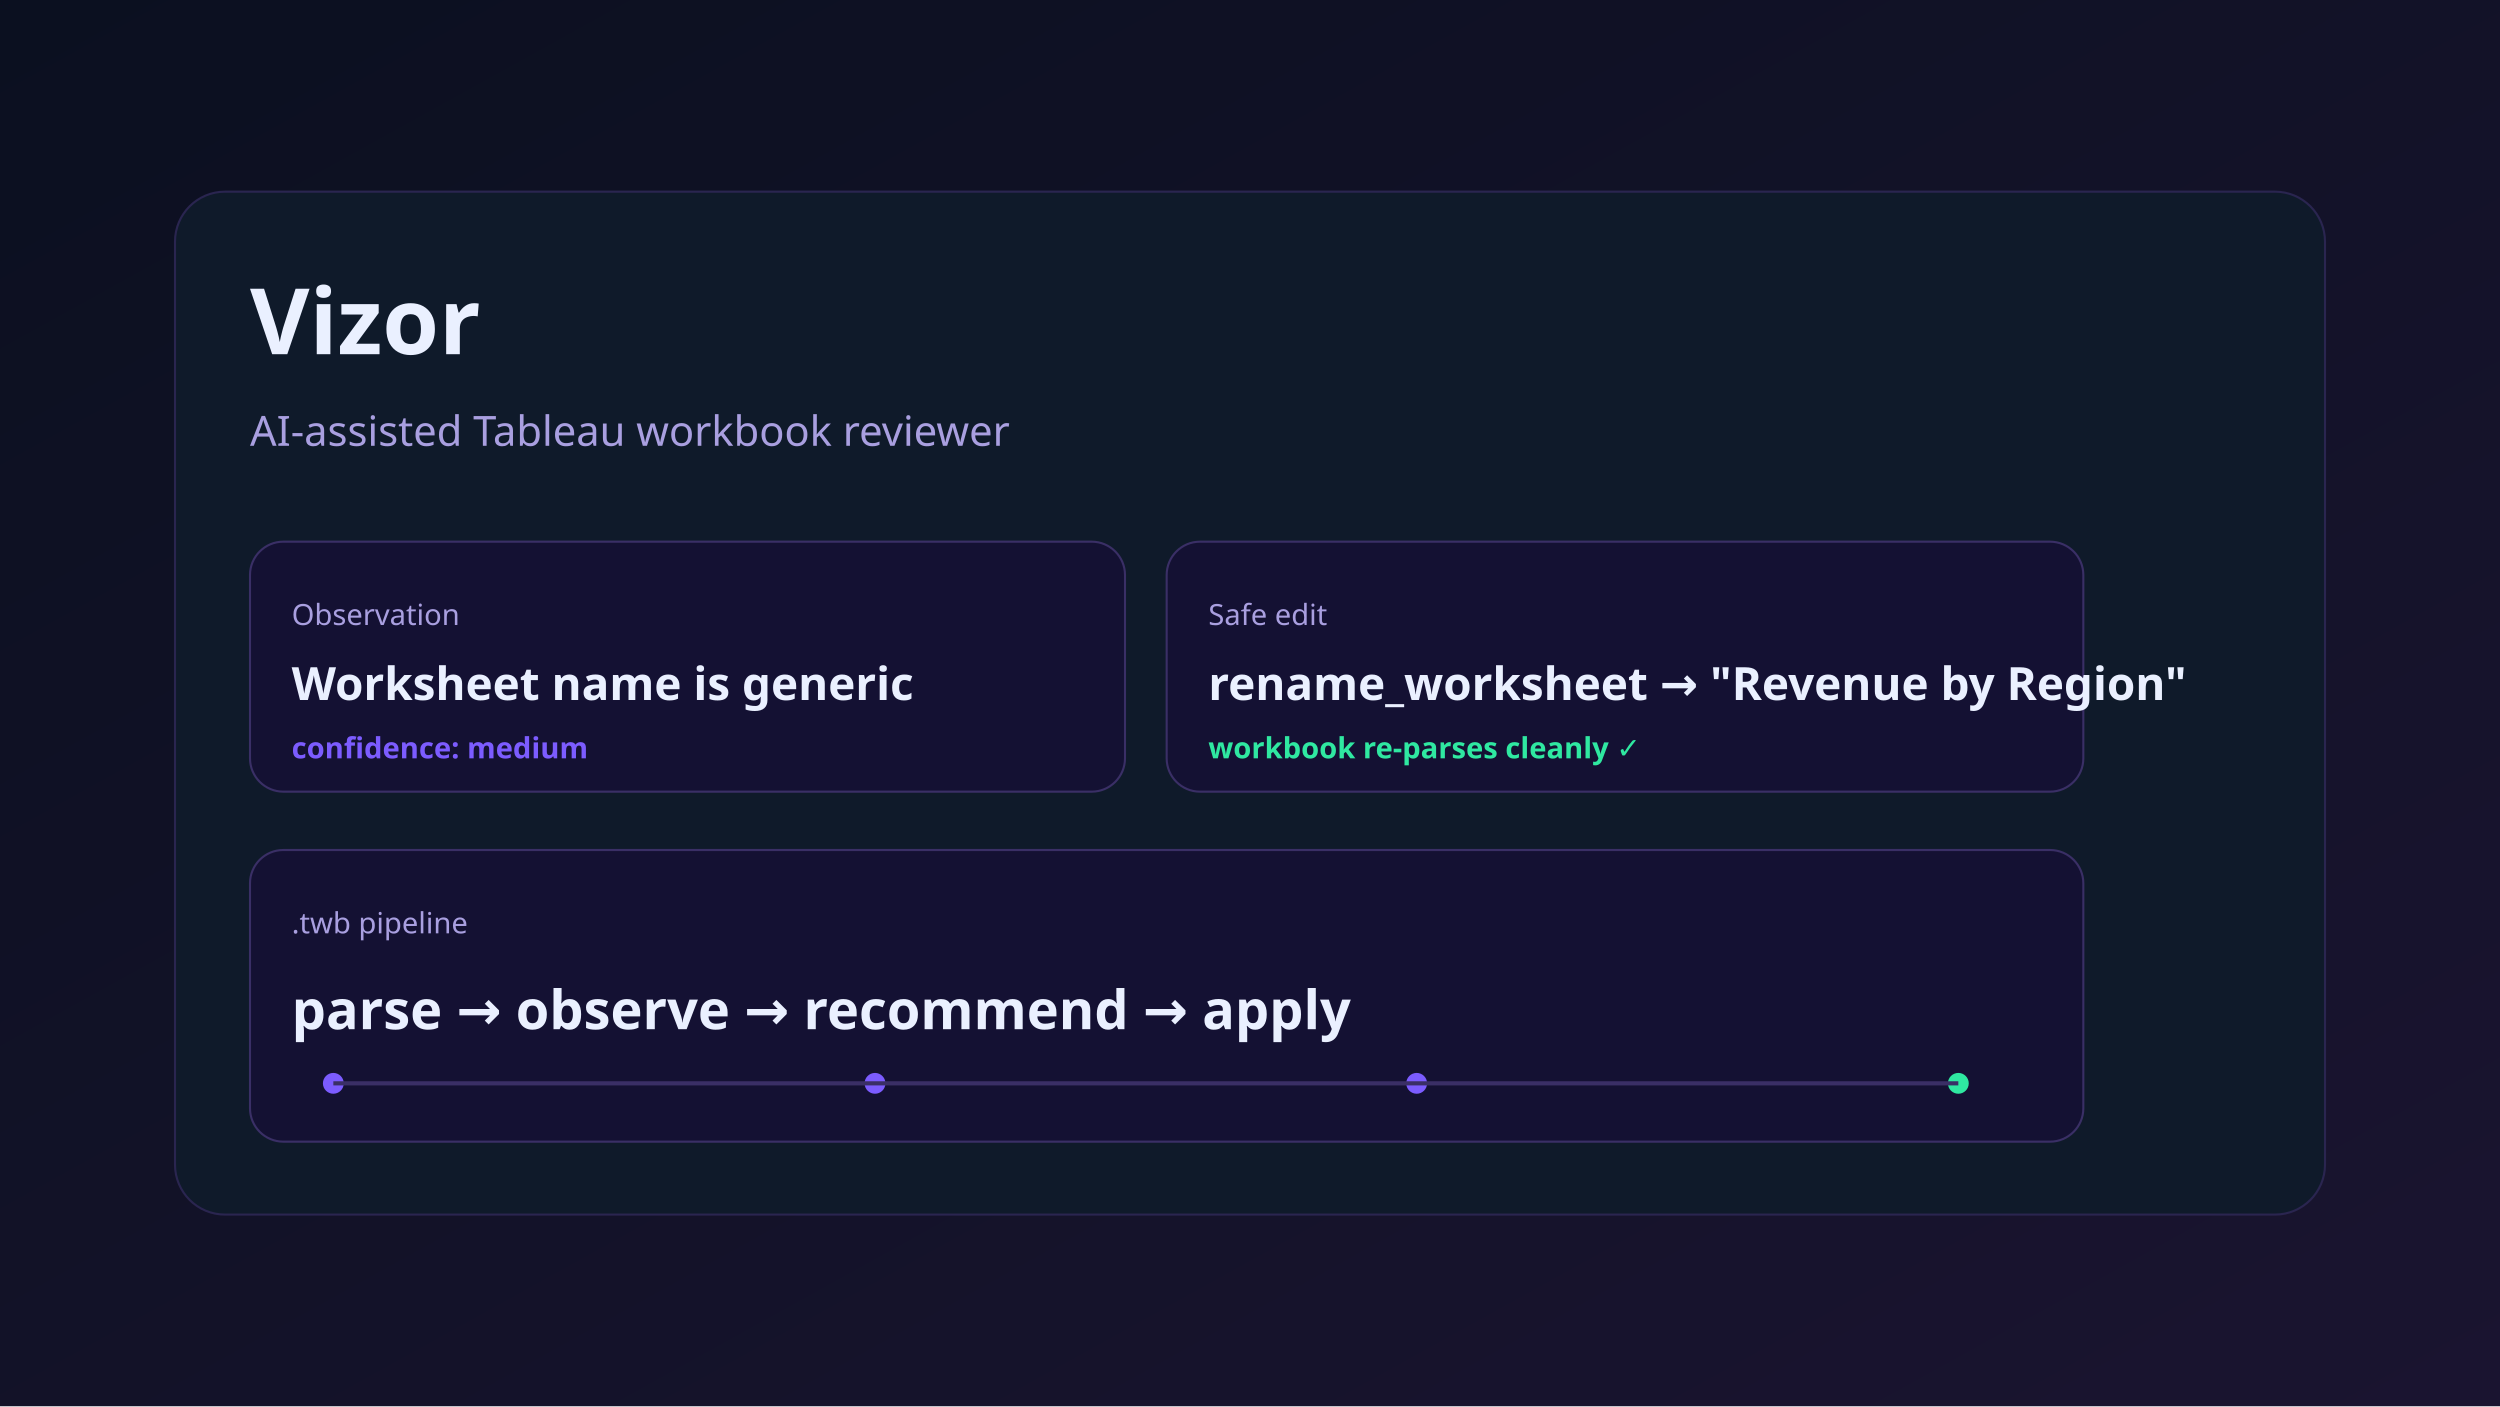
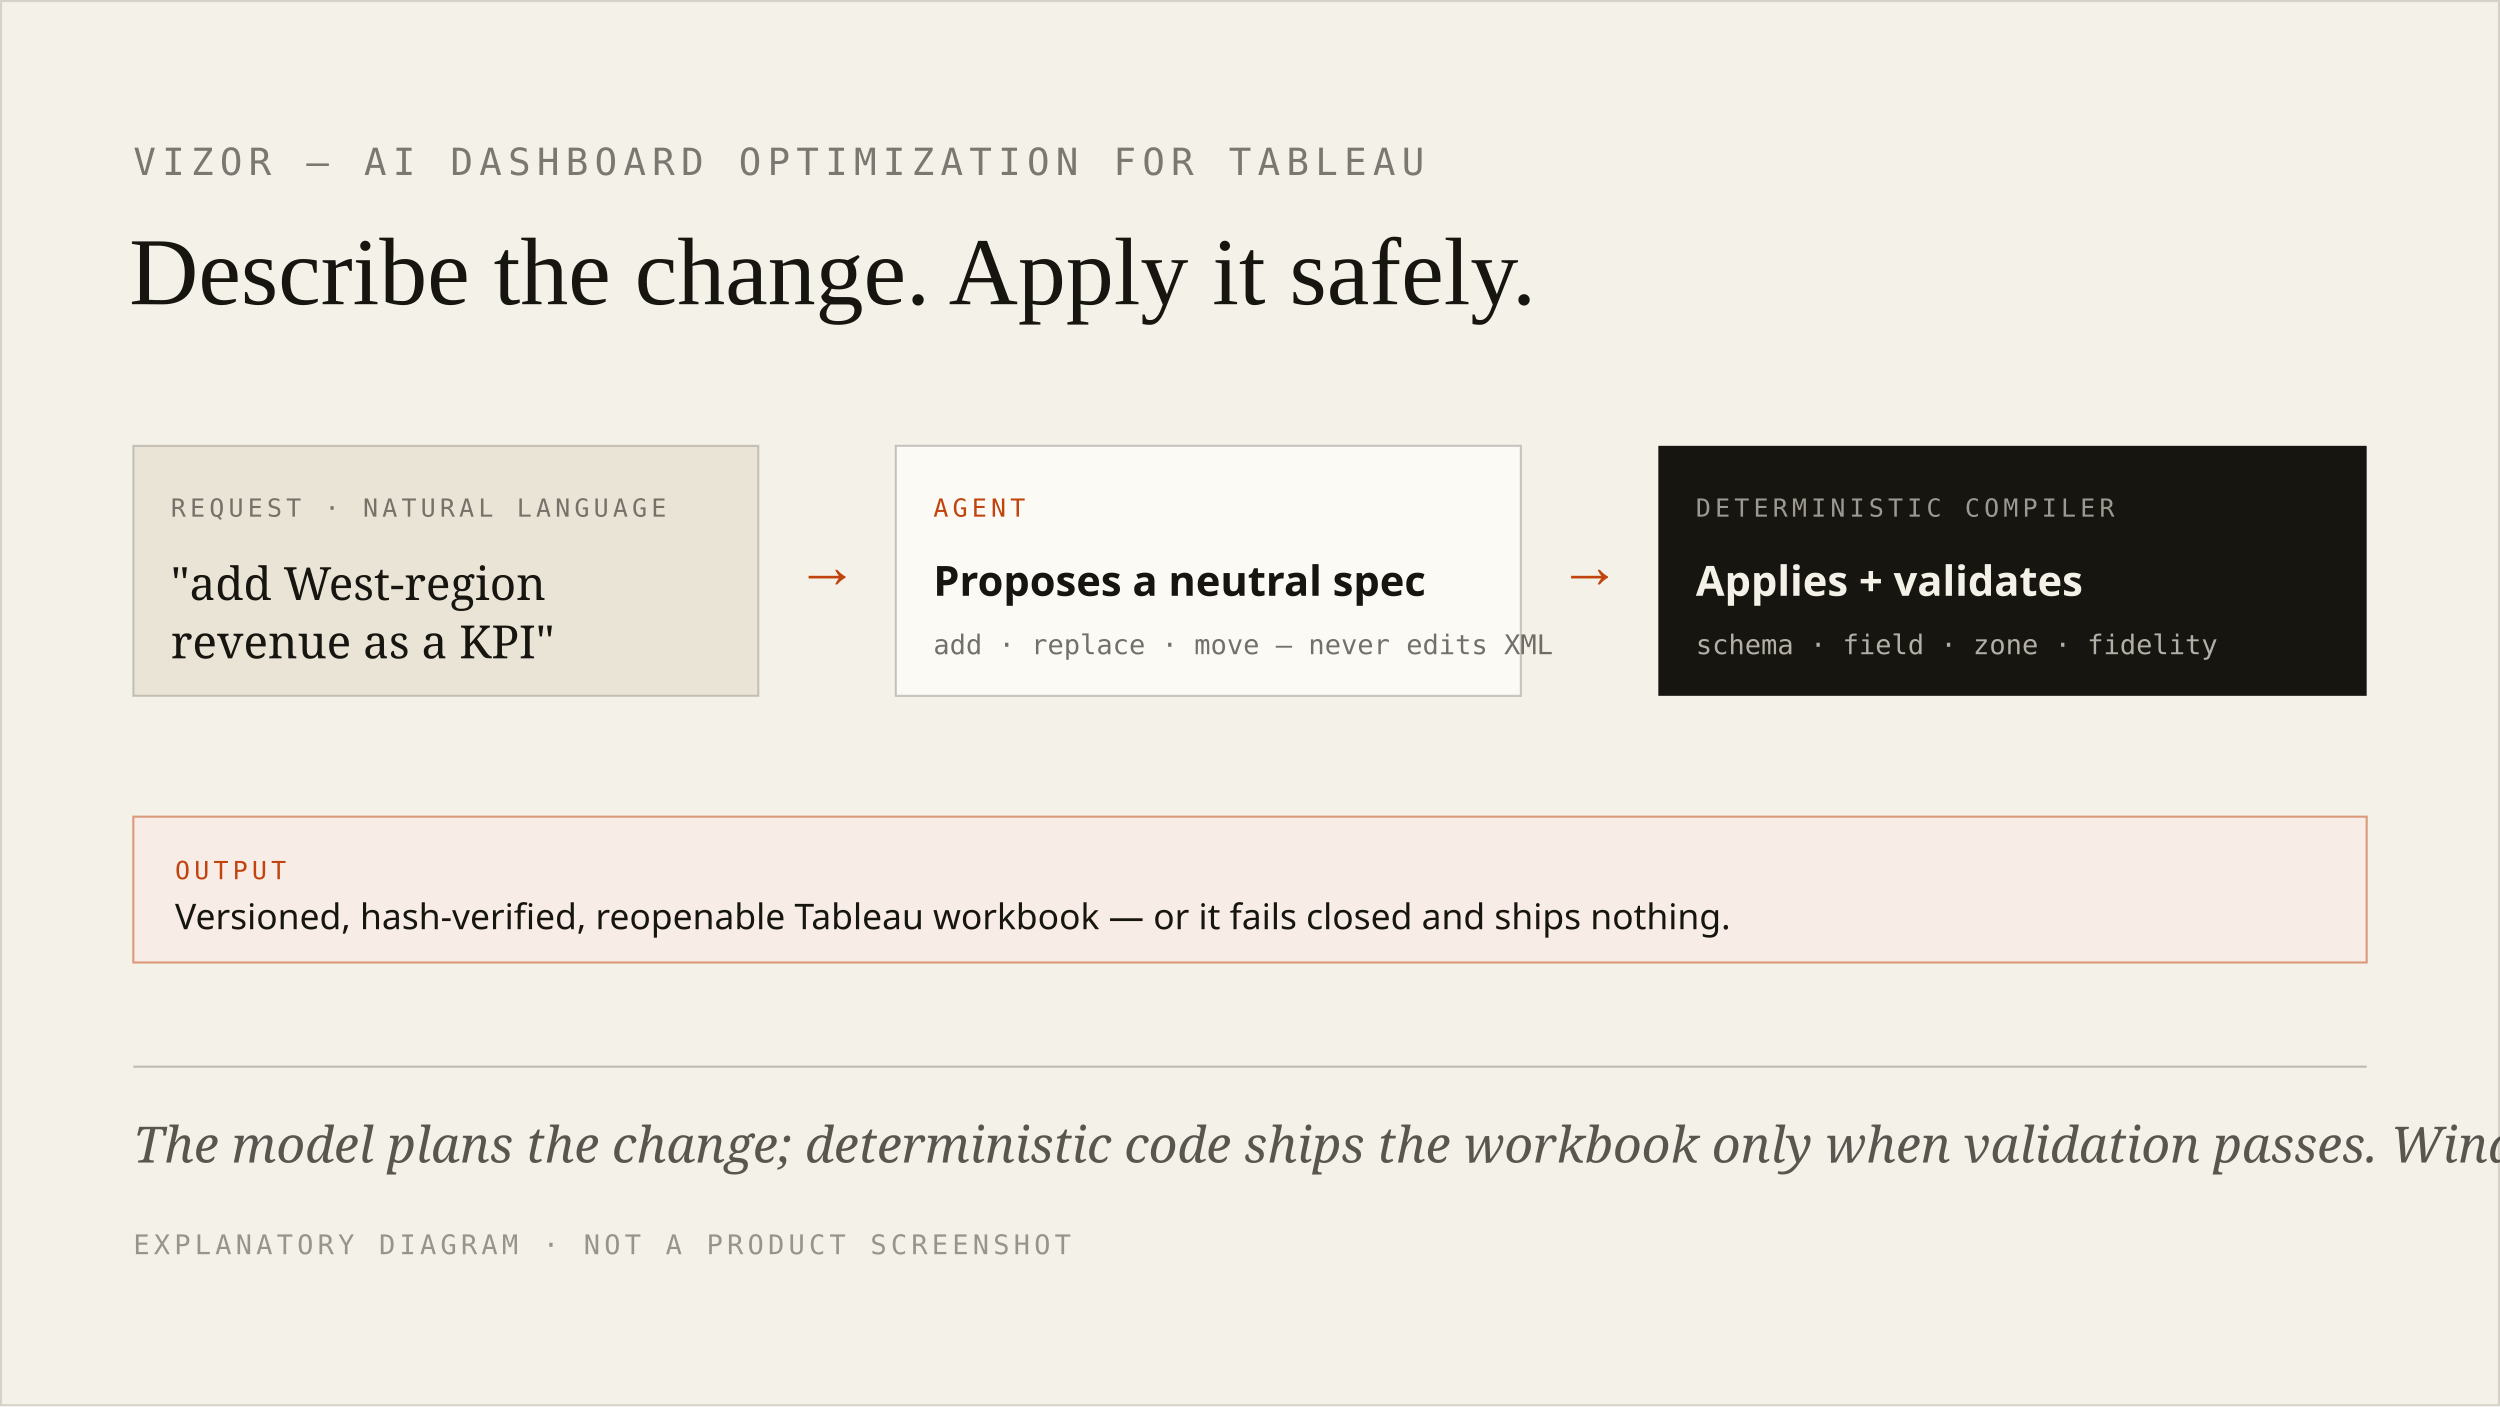
- <svg xmlns="http://www.w3.org/2000/svg" width="1200" height="675" viewBox="0 0 1200 675">
-   <defs>
-     <linearGradient id="g" x1="0" y1="0" x2="1" y2="1">
-       <stop offset="0" stop-color="#0b1020" />
-       <stop offset="1" stop-color="#1a1430" />
-     </linearGradient>
-   </defs>
-   <rect width="1200" height="675" fill="url(#g)" />
-   <rect x="84" y="92" width="1032" height="491" rx="24" fill="#0f1a2a" stroke="#2a2550" />
-   <text x="120" y="170" fill="#eaf0ff" font-family="ui-sans-serif, system-ui" font-size="44" font-weight="700">Vizor</text>
-   <text x="120" y="214" fill="#a99fe0" font-family="ui-sans-serif, system-ui" font-size="20">AI-assisted Tableau workbook reviewer</text>
-   <g transform="translate(120,260)">
-     <rect width="420" height="120" rx="16" fill="#141133" stroke="#3a2f66" />
-     <text x="20" y="40" fill="#a99fe0" font-family="ui-sans-serif, system-ui" font-size="14">Observation</text>
-     <text x="20" y="76" fill="#eaf0ff" font-family="ui-sans-serif, system-ui" font-size="22" font-weight="700">Worksheet name is generic</text>
-     <text x="20" y="104" fill="#7c5cff" font-family="ui-sans-serif, system-ui" font-size="14" font-weight="600">confidence: medium</text>
+ <svg xmlns="http://www.w3.org/2000/svg" width="1200" height="675" viewBox="0 0 1200 675" role="img" aria-label="Vizor: a natural-language request is planned by an agent and applied to a real Tableau workbook by a deterministic compiler, with validation and a versioned output">
+   <rect width="1200" height="675" fill="#f4f1e8" />
+   <rect x="0.5" y="0.5" width="1199" height="674" fill="none" stroke="#17150f" stroke-opacity="0.14" />
+   <text x="64" y="84" fill="#17150f" fill-opacity="0.55" font-family="ui-monospace, Menlo, monospace" font-size="18" letter-spacing="3">VIZOR — AI DASHBOARD OPTIMIZATION FOR TABLEAU</text>
+   <text x="62" y="146" fill="#17150f" font-family="Georgia, 'Times New Roman', serif" font-size="46" font-weight="500">Describe the change. Apply it safely.</text>
+   <g transform="translate(64,214)">
+     <rect width="300" height="120" fill="#eae4d6" stroke="#17150f" stroke-opacity="0.2" />
+     <text x="18" y="34" font-family="ui-monospace, Menlo, monospace" font-size="12" letter-spacing="2" fill="#17150f" fill-opacity="0.55">REQUEST · NATURAL LANGUAGE</text>
+     <text x="18" y="74" font-family="Georgia, serif" font-size="22" fill="#17150f">"add West-region</text>
+     <text x="18" y="102" font-family="Georgia, serif" font-size="22" fill="#17150f">revenue as a KPI"</text>
  </g>
-   <g transform="translate(560,260)">
-     <rect width="440" height="120" rx="16" fill="#141133" stroke="#3a2f66" />
-     <text x="20" y="40" fill="#a99fe0" font-family="ui-sans-serif, system-ui" font-size="14">Safe edit</text>
-     <text x="20" y="76" fill="#eaf0ff" font-family="ui-sans-serif, system-ui" font-size="22" font-weight="700">rename_worksheet → "Revenue by Region"</text>
-     <text x="20" y="104" fill="#2fe8a1" font-family="ui-sans-serif, system-ui" font-size="14" font-weight="600">workbook re-parses cleanly ✓</text>
+   <text x="382" y="282" font-size="30" fill="#c1440e">→</text>
+   <g transform="translate(430,214)">
+     <rect width="300" height="120" fill="#fbfaf5" stroke="#17150f" stroke-opacity="0.22" />
+     <text x="18" y="34" font-family="ui-monospace, Menlo, monospace" font-size="12" letter-spacing="2" fill="#c1440e">AGENT</text>
+     <text x="18" y="72" font-family="ui-sans-serif, system-ui" font-size="20" font-weight="600" fill="#17150f">Proposes a neutral spec</text>
+     <text x="18" y="100" font-family="ui-monospace, Menlo, monospace" font-size="13" fill="#17150f" fill-opacity="0.6">add · replace · move — never edits XML</text>
  </g>
-   <g transform="translate(120,408)">
-     <rect width="880" height="140" rx="16" fill="#141133" stroke="#3a2f66" />
-     <text x="20" y="40" fill="#a99fe0" font-family="ui-sans-serif, system-ui" font-size="14">.twb pipeline</text>
-     <text x="20" y="86" fill="#eaf0ff" font-family="ui-sans-serif, system-ui" font-size="26" font-weight="700">parse → observe → recommend → apply</text>
-     <circle cx="40" cy="112" r="5" fill="#7c5cff" />
-     <circle cx="300" cy="112" r="5" fill="#7c5cff" />
-     <circle cx="560" cy="112" r="5" fill="#7c5cff" />
-     <circle cx="820" cy="112" r="5" fill="#2fe8a1" />
-     <path d="M40,112 H820" stroke="#3a2f66" stroke-width="2" />
+   <text x="748" y="282" font-size="30" fill="#c1440e">→</text>
+   <g transform="translate(796,214)">
+     <rect width="340" height="120" fill="#17150f" />
+     <text x="18" y="34" font-family="ui-monospace, Menlo, monospace" font-size="12" letter-spacing="2" fill="#f4f1e8" fill-opacity="0.6">DETERMINISTIC COMPILER</text>
+     <text x="18" y="72" font-family="ui-sans-serif, system-ui" font-size="20" font-weight="600" fill="#f4f1e8">Applies + validates</text>
+     <text x="18" y="100" font-family="ui-monospace, Menlo, monospace" font-size="13" fill="#f4f1e8" fill-opacity="0.7">schema · field · zone · fidelity</text>
  </g>
+   <g transform="translate(64,392)">
+     <rect width="1072" height="70" fill="#f7ece6" stroke="#c1440e" stroke-opacity="0.5" />
+     <text x="20" y="30" font-family="ui-monospace, Menlo, monospace" font-size="12" letter-spacing="2" fill="#c1440e">OUTPUT</text>
+     <text x="20" y="54" font-family="ui-sans-serif, system-ui" font-size="17" fill="#17150f">Versioned, hash-verified, reopenable Tableau workbook — or it fails closed and ships nothing.</text>
+   </g>
+   <line x1="64" y1="512" x2="1136" y2="512" stroke="#17150f" stroke-opacity="0.25" />
+   <text x="64" y="558" fill="#17150f" fill-opacity="0.7" font-family="Georgia, serif" font-style="italic" font-size="24">The model plans the change; deterministic code ships the workbook only when validation passes. Windows private beta.</text>
+   <text x="64" y="602" fill="#17150f" fill-opacity="0.42" font-family="ui-monospace, Menlo, monospace" font-size="13" letter-spacing="2">EXPLANATORY DIAGRAM · NOT A PRODUCT SCREENSHOT</text>
</svg>
